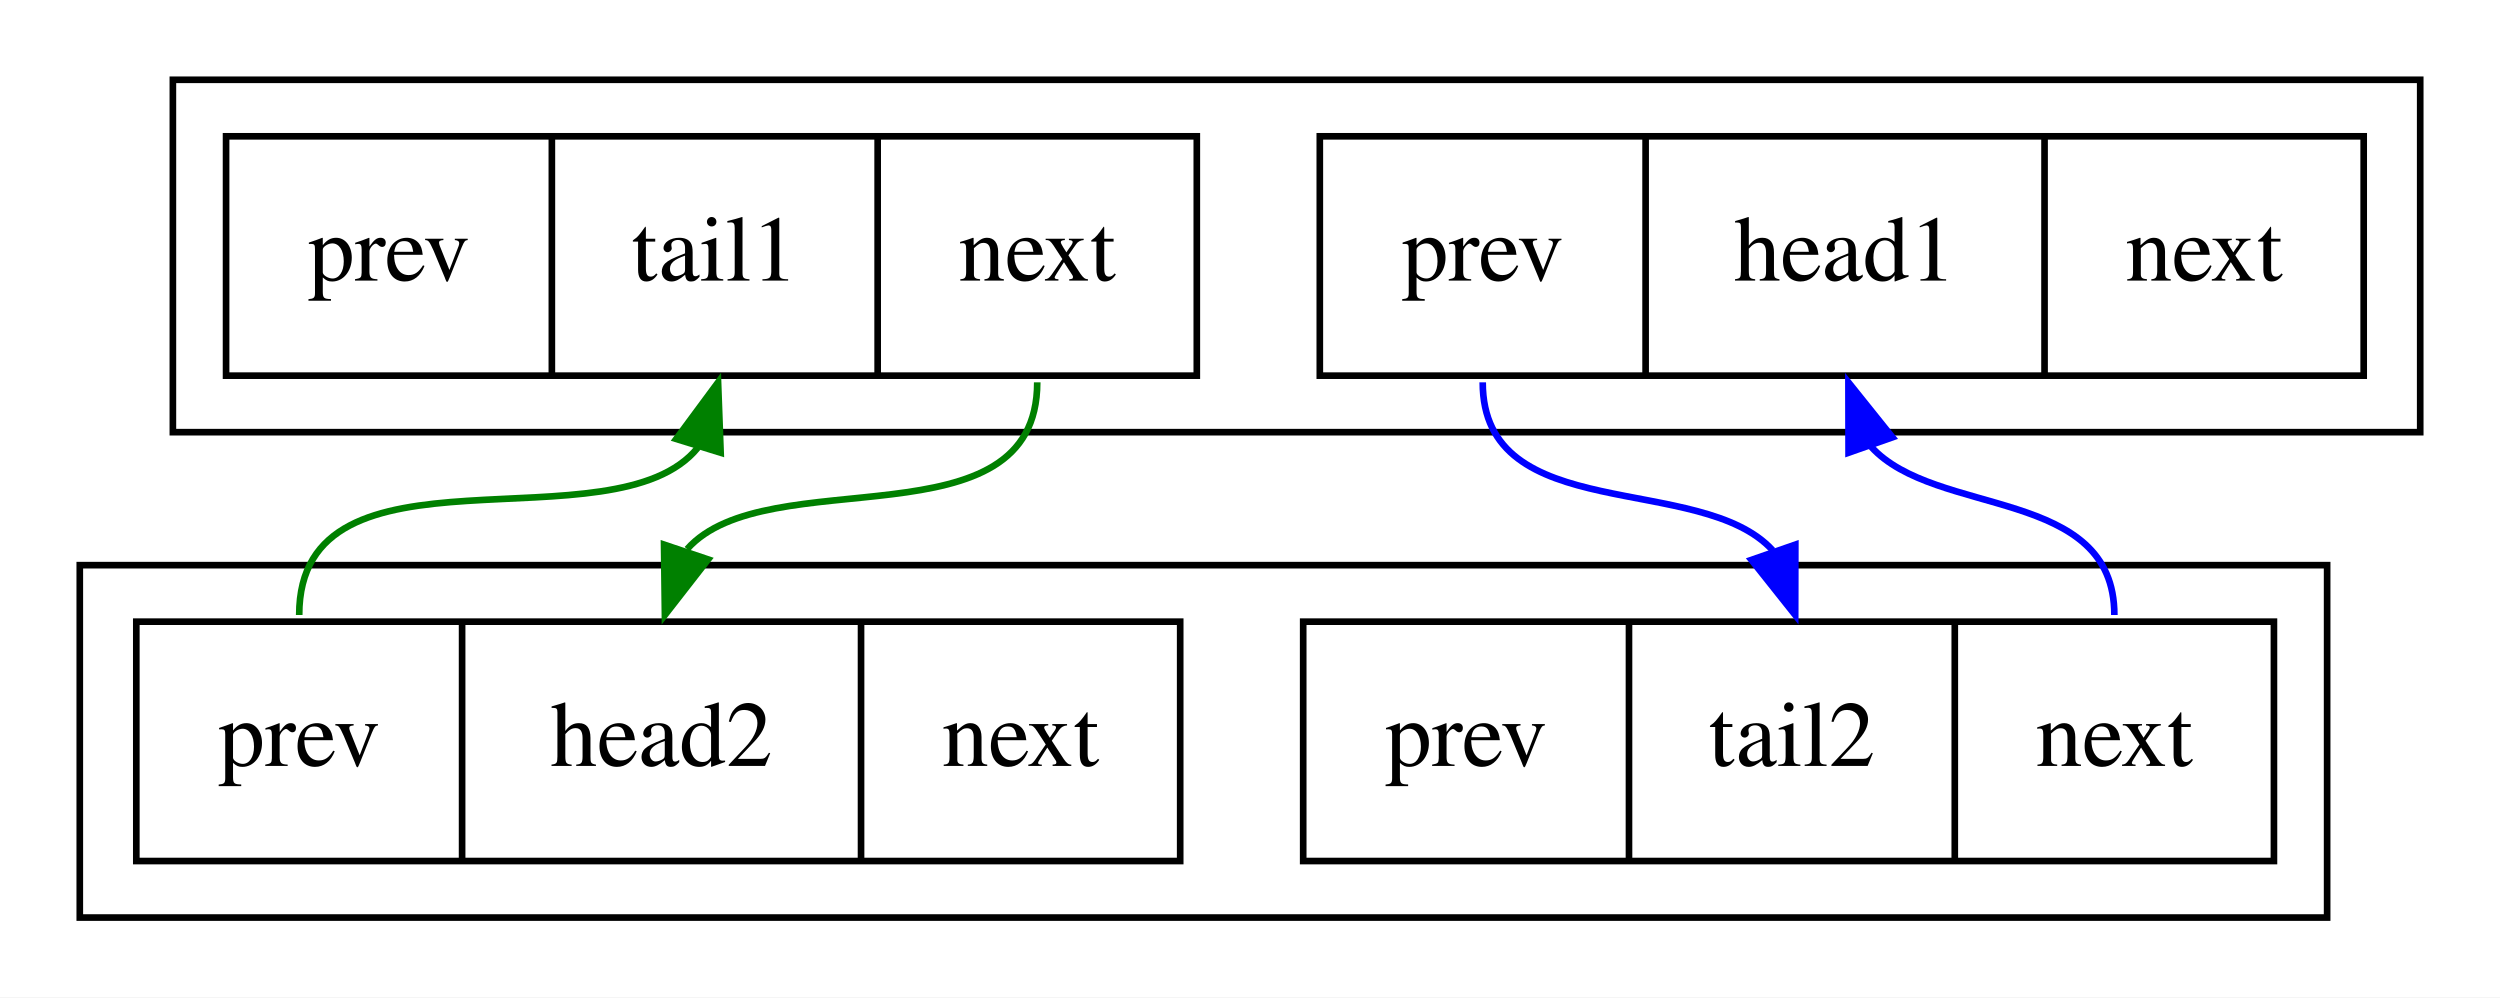
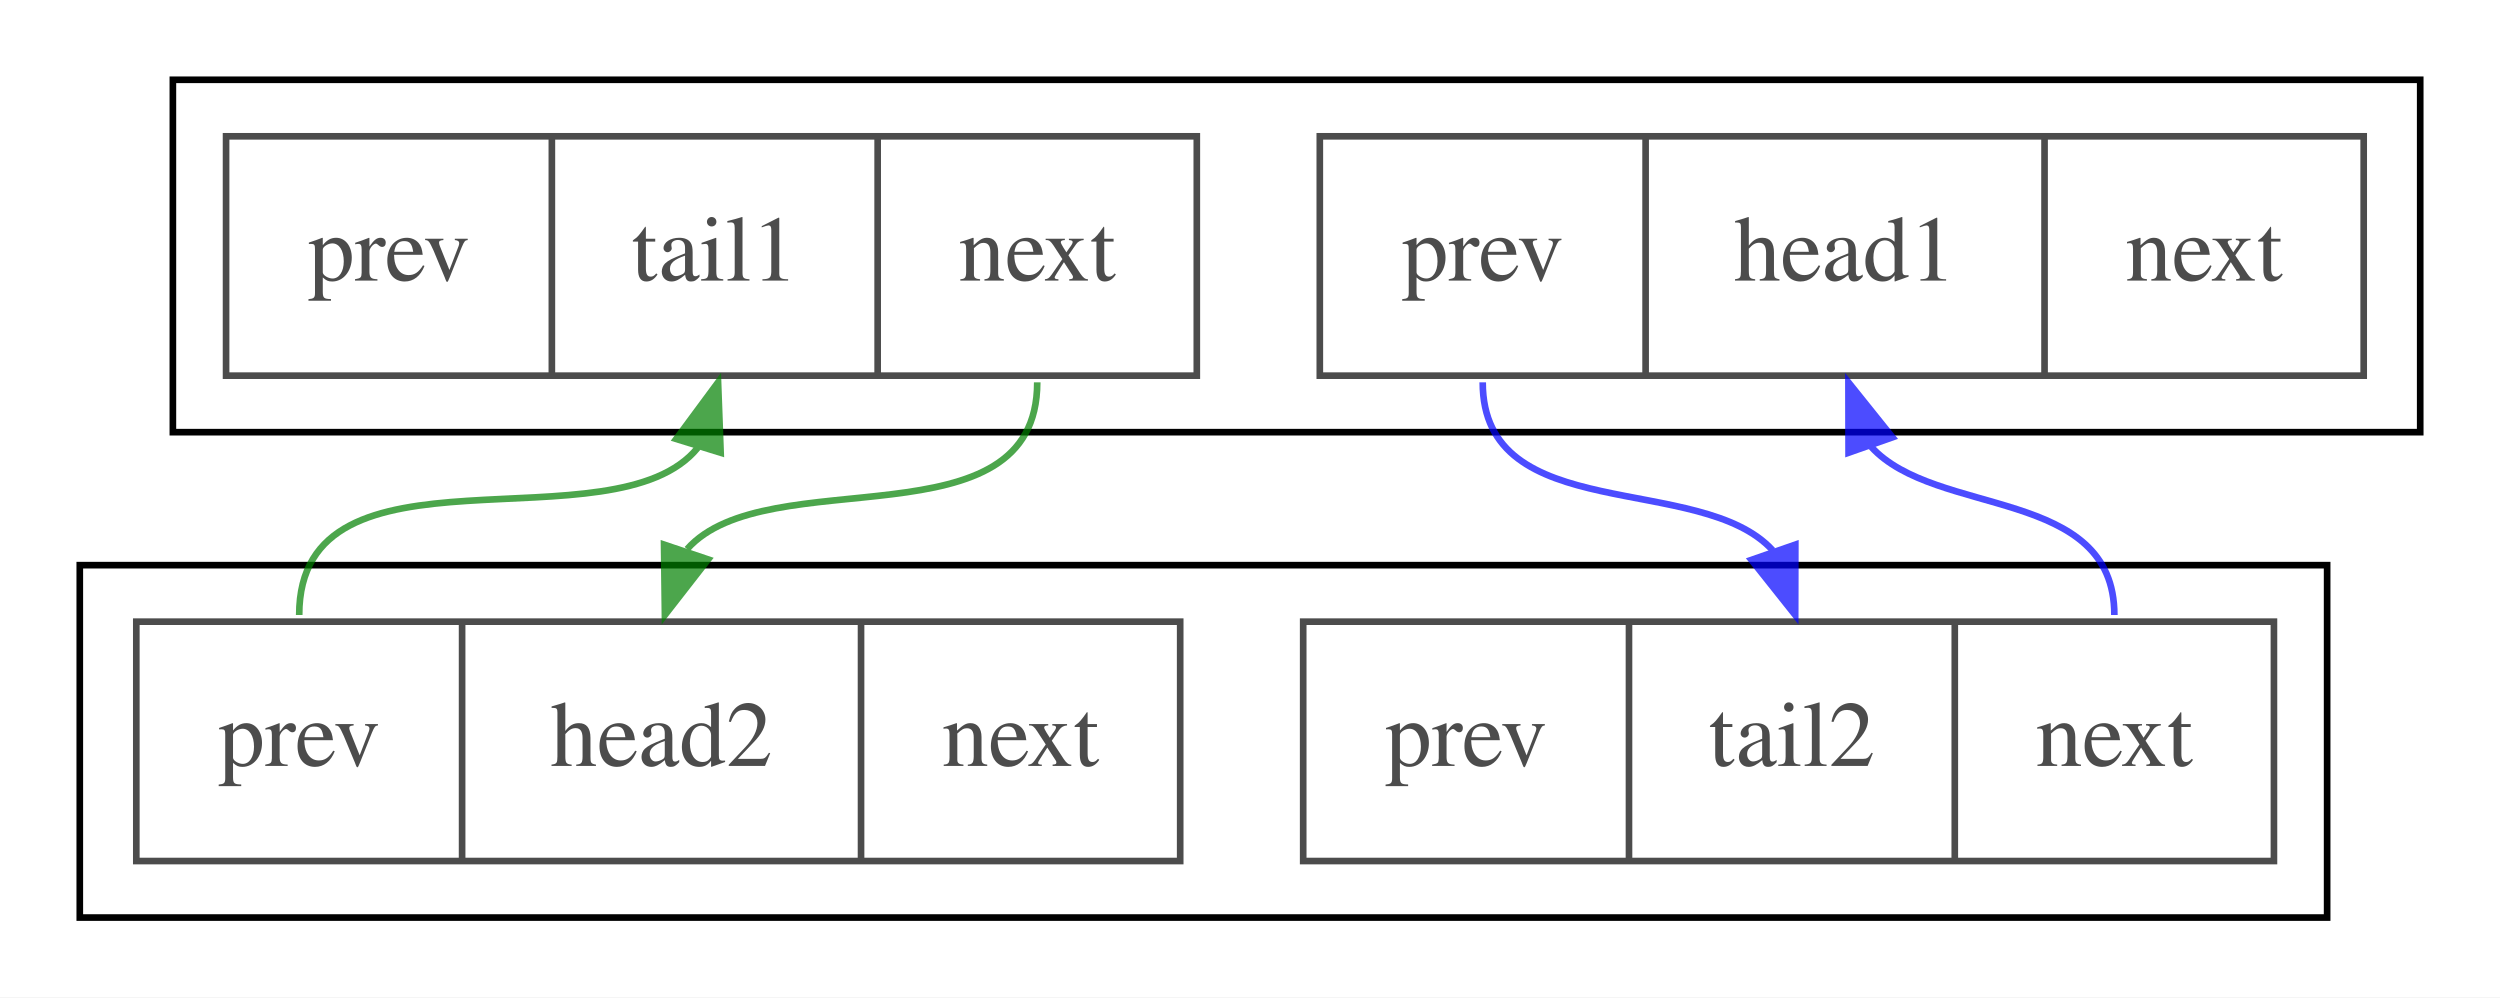
<svg xmlns="http://www.w3.org/2000/svg" width="376pt" height="150pt" viewBox="0.00 0.00 376.00 150.00">
-   <g id="graph0" class="graph" transform="scale(1 1) rotate(0) translate(4 146)">
-     <polygon fill="white" stroke="transparent" points="-4,4 -4,-146 372,-146 372,4 -4,4" />
-     <g id="clust1" class="cluster">
-       <polygon fill="none" stroke="black" points="22,-81 22,-134 360,-134 360,-81 22,-81" />
-     </g>
-     <g id="clust2" class="cluster">
-       <polygon fill="none" stroke="black" points="8,-8 8,-61 346,-61 346,-8 8,-8" />
-     </g>
-     <g id="node1" class="node">
-       <polygon fill="none" stroke="black" points="194.5,-89.5 194.5,-125.5 351.5,-125.5 351.5,-89.5 194.5,-89.5" />
-       <text text-anchor="middle" x="219" y="-103.8" font-family="Times,serif" font-size="14.00">prev</text>
-       <polyline fill="none" stroke="black" points="243.5,-89.5 243.5,-125.5 " />
-       <text text-anchor="middle" x="273.5" y="-103.8" font-family="Times,serif" font-size="14.00">head1</text>
-       <polyline fill="none" stroke="black" points="303.5,-89.5 303.5,-125.5 " />
-       <text text-anchor="middle" x="327.5" y="-103.8" font-family="Times,serif" font-size="14.00">next</text>
-     </g>
-     <g id="node4" class="node">
-       <polygon fill="none" stroke="black" points="192,-16.5 192,-52.5 338,-52.5 338,-16.5 192,-16.5" />
-       <text text-anchor="middle" x="216.5" y="-30.8" font-family="Times,serif" font-size="14.00">prev</text>
-       <polyline fill="none" stroke="black" points="241,-16.5 241,-52.5 " />
-       <text text-anchor="middle" x="265.5" y="-30.8" font-family="Times,serif" font-size="14.00">tail2</text>
-       <polyline fill="none" stroke="black" points="290,-16.5 290,-52.5 " />
-       <text text-anchor="middle" x="314" y="-30.8" font-family="Times,serif" font-size="14.00">next</text>
-     </g>
-     <g id="edge4" class="edge">
-       <path fill="none" stroke="blue" d="M219,-88.5C219,-66.73 251.84,-75.1 262.62,-63.22" />
-       <polygon fill="blue" stroke="blue" points="266.02,-64.09 266,-53.5 259.41,-61.79 266.02,-64.09" />
-     </g>
-     <g id="node2" class="node">
-       <polygon fill="none" stroke="black" points="30,-89.5 30,-125.5 176,-125.5 176,-89.5 30,-89.5" />
-       <text text-anchor="middle" x="54.5" y="-103.8" font-family="Times,serif" font-size="14.00">prev</text>
-       <polyline fill="none" stroke="black" points="79,-89.5 79,-125.5 " />
-       <text text-anchor="middle" x="103.5" y="-103.8" font-family="Times,serif" font-size="14.00">tail1</text>
-       <polyline fill="none" stroke="black" points="128,-89.5 128,-125.5 " />
-       <text text-anchor="middle" x="152" y="-103.8" font-family="Times,serif" font-size="14.00">next</text>
-     </g>
-     <g id="node3" class="node">
-       <polygon fill="none" stroke="black" points="16.5,-16.5 16.5,-52.5 173.5,-52.5 173.5,-16.5 16.5,-16.5" />
-       <text text-anchor="middle" x="41" y="-30.8" font-family="Times,serif" font-size="14.00">prev</text>
-       <polyline fill="none" stroke="black" points="65.5,-16.5 65.5,-52.5 " />
-       <text text-anchor="middle" x="95.5" y="-30.8" font-family="Times,serif" font-size="14.00">head2</text>
-       <polyline fill="none" stroke="black" points="125.5,-16.5 125.5,-52.5 " />
-       <text text-anchor="middle" x="149.5" y="-30.8" font-family="Times,serif" font-size="14.00">next</text>
-     </g>
-     <g id="edge1" class="edge">
-       <path fill="none" stroke="green" d="M152,-88.5C152,-63.51 111.39,-76.98 99.34,-63.41" />
-       <polygon fill="green" stroke="green" points="102.51,-61.86 96,-53.5 95.87,-64.09 102.51,-61.86" />
-     </g>
-     <g id="edge2" class="edge">
-       <path fill="none" stroke="green" d="M41,-53.5C41,-81.28 88.38,-63.11 100.96,-78.68" />
-       <polygon fill="green" stroke="green" points="97.7,-79.98 104,-88.5 104.39,-77.91 97.7,-79.98" />
-     </g>
-     <g id="edge3" class="edge">
-       <path fill="none" stroke="blue" d="M314,-53.5C314,-72.88 287.08,-68.12 277.41,-78.82" />
-       <polygon fill="blue" stroke="blue" points="274.02,-77.91 274,-88.5 280.63,-80.23 274.02,-77.91" />
-     </g>
-   </g>
+   <svg id="main" version="1.1" xml:space="preserve">
+     <style type="text/css">
+ .node, .edge {opacity: 0.7;}
+ .node.selected, .edge.selected {opacity: 1;}
+ .edge:hover path { stroke: red; }
+ .edge:hover polygon { stroke: red; fill: red; }
+ </style>
+     <svg id="graph" class="graph">
+       <g id="graph0" class="graph" transform="scale(1 1) rotate(0) translate(4 146)">
+         <polygon fill="white" stroke="transparent" points="-4,4 -4,-146 372,-146 372,4 -4,4" />
+         <g id="clust1" class="cluster">
+           <polygon fill="none" stroke="black" points="22,-81 22,-134 360,-134 360,-81 22,-81" />
+         </g>
+         <g id="clust2" class="cluster">
+           <polygon fill="none" stroke="black" points="8,-8 8,-61 346,-61 346,-8 8,-8" />
+         </g>
+         <g id="node1" class="node">
+           <polygon fill="none" stroke="black" points="194.5,-89.5 194.5,-125.5 351.5,-125.5 351.5,-89.5 194.5,-89.5" />
+           <text text-anchor="middle" x="219" y="-103.8" font-family="Times,serif" font-size="14.00">prev</text>
+           <polyline fill="none" stroke="black" points="243.5,-89.5 243.5,-125.5 " />
+           <text text-anchor="middle" x="273.5" y="-103.8" font-family="Times,serif" font-size="14.00">head1</text>
+           <polyline fill="none" stroke="black" points="303.5,-89.5 303.5,-125.5 " />
+           <text text-anchor="middle" x="327.5" y="-103.8" font-family="Times,serif" font-size="14.00">next</text>
+         </g>
+         <g id="node4" class="node">
+           <polygon fill="none" stroke="black" points="192,-16.5 192,-52.5 338,-52.5 338,-16.5 192,-16.5" />
+           <text text-anchor="middle" x="216.5" y="-30.8" font-family="Times,serif" font-size="14.00">prev</text>
+           <polyline fill="none" stroke="black" points="241,-16.5 241,-52.5 " />
+           <text text-anchor="middle" x="265.5" y="-30.8" font-family="Times,serif" font-size="14.00">tail2</text>
+           <polyline fill="none" stroke="black" points="290,-16.5 290,-52.5 " />
+           <text text-anchor="middle" x="314" y="-30.8" font-family="Times,serif" font-size="14.00">next</text>
+         </g>
+         <g id="edge4" class="edge">
+           <path fill="none" stroke="blue" d="M219,-88.5C219,-66.73 251.84,-75.1 262.62,-63.22" />
+           <polygon fill="blue" stroke="blue" points="266.02,-64.09 266,-53.5 259.41,-61.79 266.02,-64.09" />
+         </g>
+         <g id="node2" class="node">
+           <polygon fill="none" stroke="black" points="30,-89.5 30,-125.5 176,-125.5 176,-89.5 30,-89.5" />
+           <text text-anchor="middle" x="54.5" y="-103.8" font-family="Times,serif" font-size="14.00">prev</text>
+           <polyline fill="none" stroke="black" points="79,-89.5 79,-125.5 " />
+           <text text-anchor="middle" x="103.5" y="-103.8" font-family="Times,serif" font-size="14.00">tail1</text>
+           <polyline fill="none" stroke="black" points="128,-89.5 128,-125.5 " />
+           <text text-anchor="middle" x="152" y="-103.8" font-family="Times,serif" font-size="14.00">next</text>
+         </g>
+         <g id="node3" class="node">
+           <polygon fill="none" stroke="black" points="16.5,-16.5 16.5,-52.5 173.5,-52.5 173.5,-16.5 16.5,-16.5" />
+           <text text-anchor="middle" x="41" y="-30.8" font-family="Times,serif" font-size="14.00">prev</text>
+           <polyline fill="none" stroke="black" points="65.5,-16.5 65.5,-52.5 " />
+           <text text-anchor="middle" x="95.5" y="-30.8" font-family="Times,serif" font-size="14.00">head2</text>
+           <polyline fill="none" stroke="black" points="125.5,-16.5 125.5,-52.5 " />
+           <text text-anchor="middle" x="149.5" y="-30.8" font-family="Times,serif" font-size="14.00">next</text>
+         </g>
+         <g id="edge1" class="edge">
+           <path fill="none" stroke="green" d="M152,-88.5C152,-63.51 111.39,-76.98 99.34,-63.41" />
+           <polygon fill="green" stroke="green" points="102.51,-61.86 96,-53.5 95.87,-64.09 102.51,-61.86" />
+         </g>
+         <g id="edge2" class="edge">
+           <path fill="none" stroke="green" d="M41,-53.5C41,-81.28 88.38,-63.11 100.96,-78.68" />
+           <polygon fill="green" stroke="green" points="97.7,-79.98 104,-88.5 104.39,-77.91 97.7,-79.98" />
+         </g>
+         <g id="edge3" class="edge">
+           <path fill="none" stroke="blue" d="M314,-53.5C314,-72.88 287.08,-68.12 277.41,-78.82" />
+           <polygon fill="blue" stroke="blue" points="274.02,-77.91 274,-88.5 280.63,-80.23 274.02,-77.91" />
+         </g>
+       </g>
+     </svg>
+   </svg>
+   <style type="text/css">
+ 
+ [data-mouse-over-selected='false'] { opacity: 0.7; }
+ [data-mouse-over-selected='true']  { opacity: 1.0; }
+ 
+ </style>
</svg>
